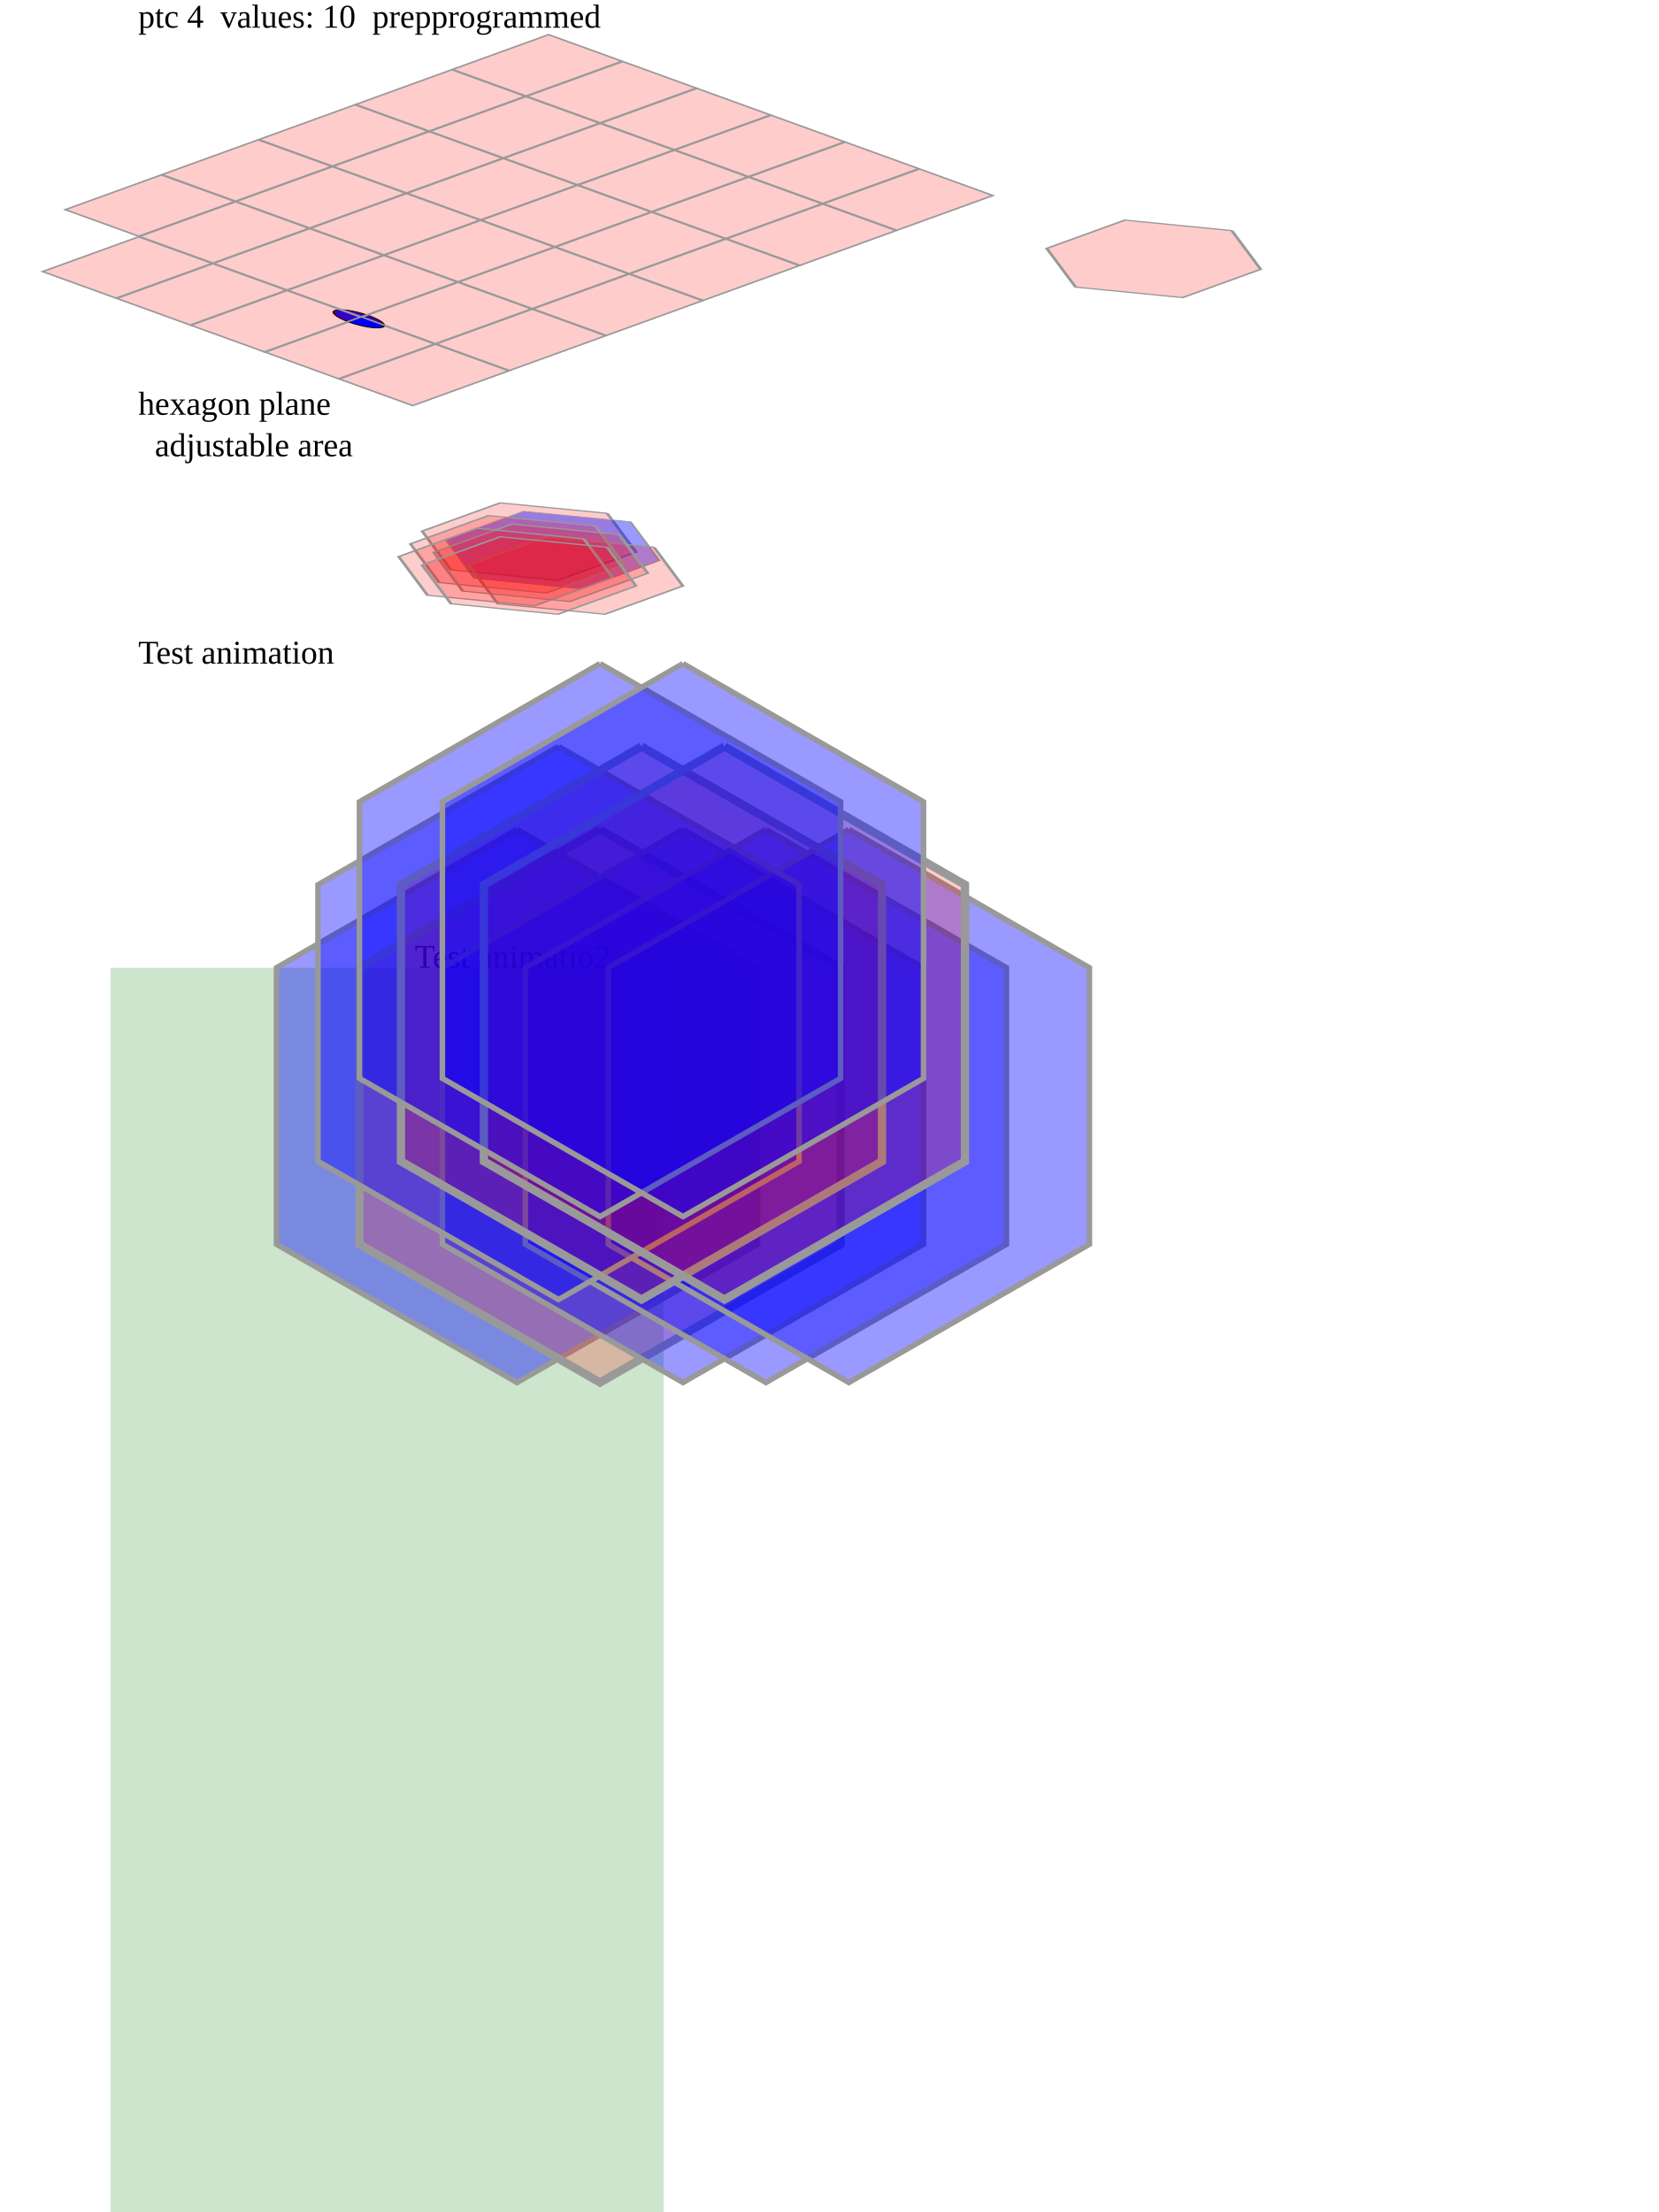
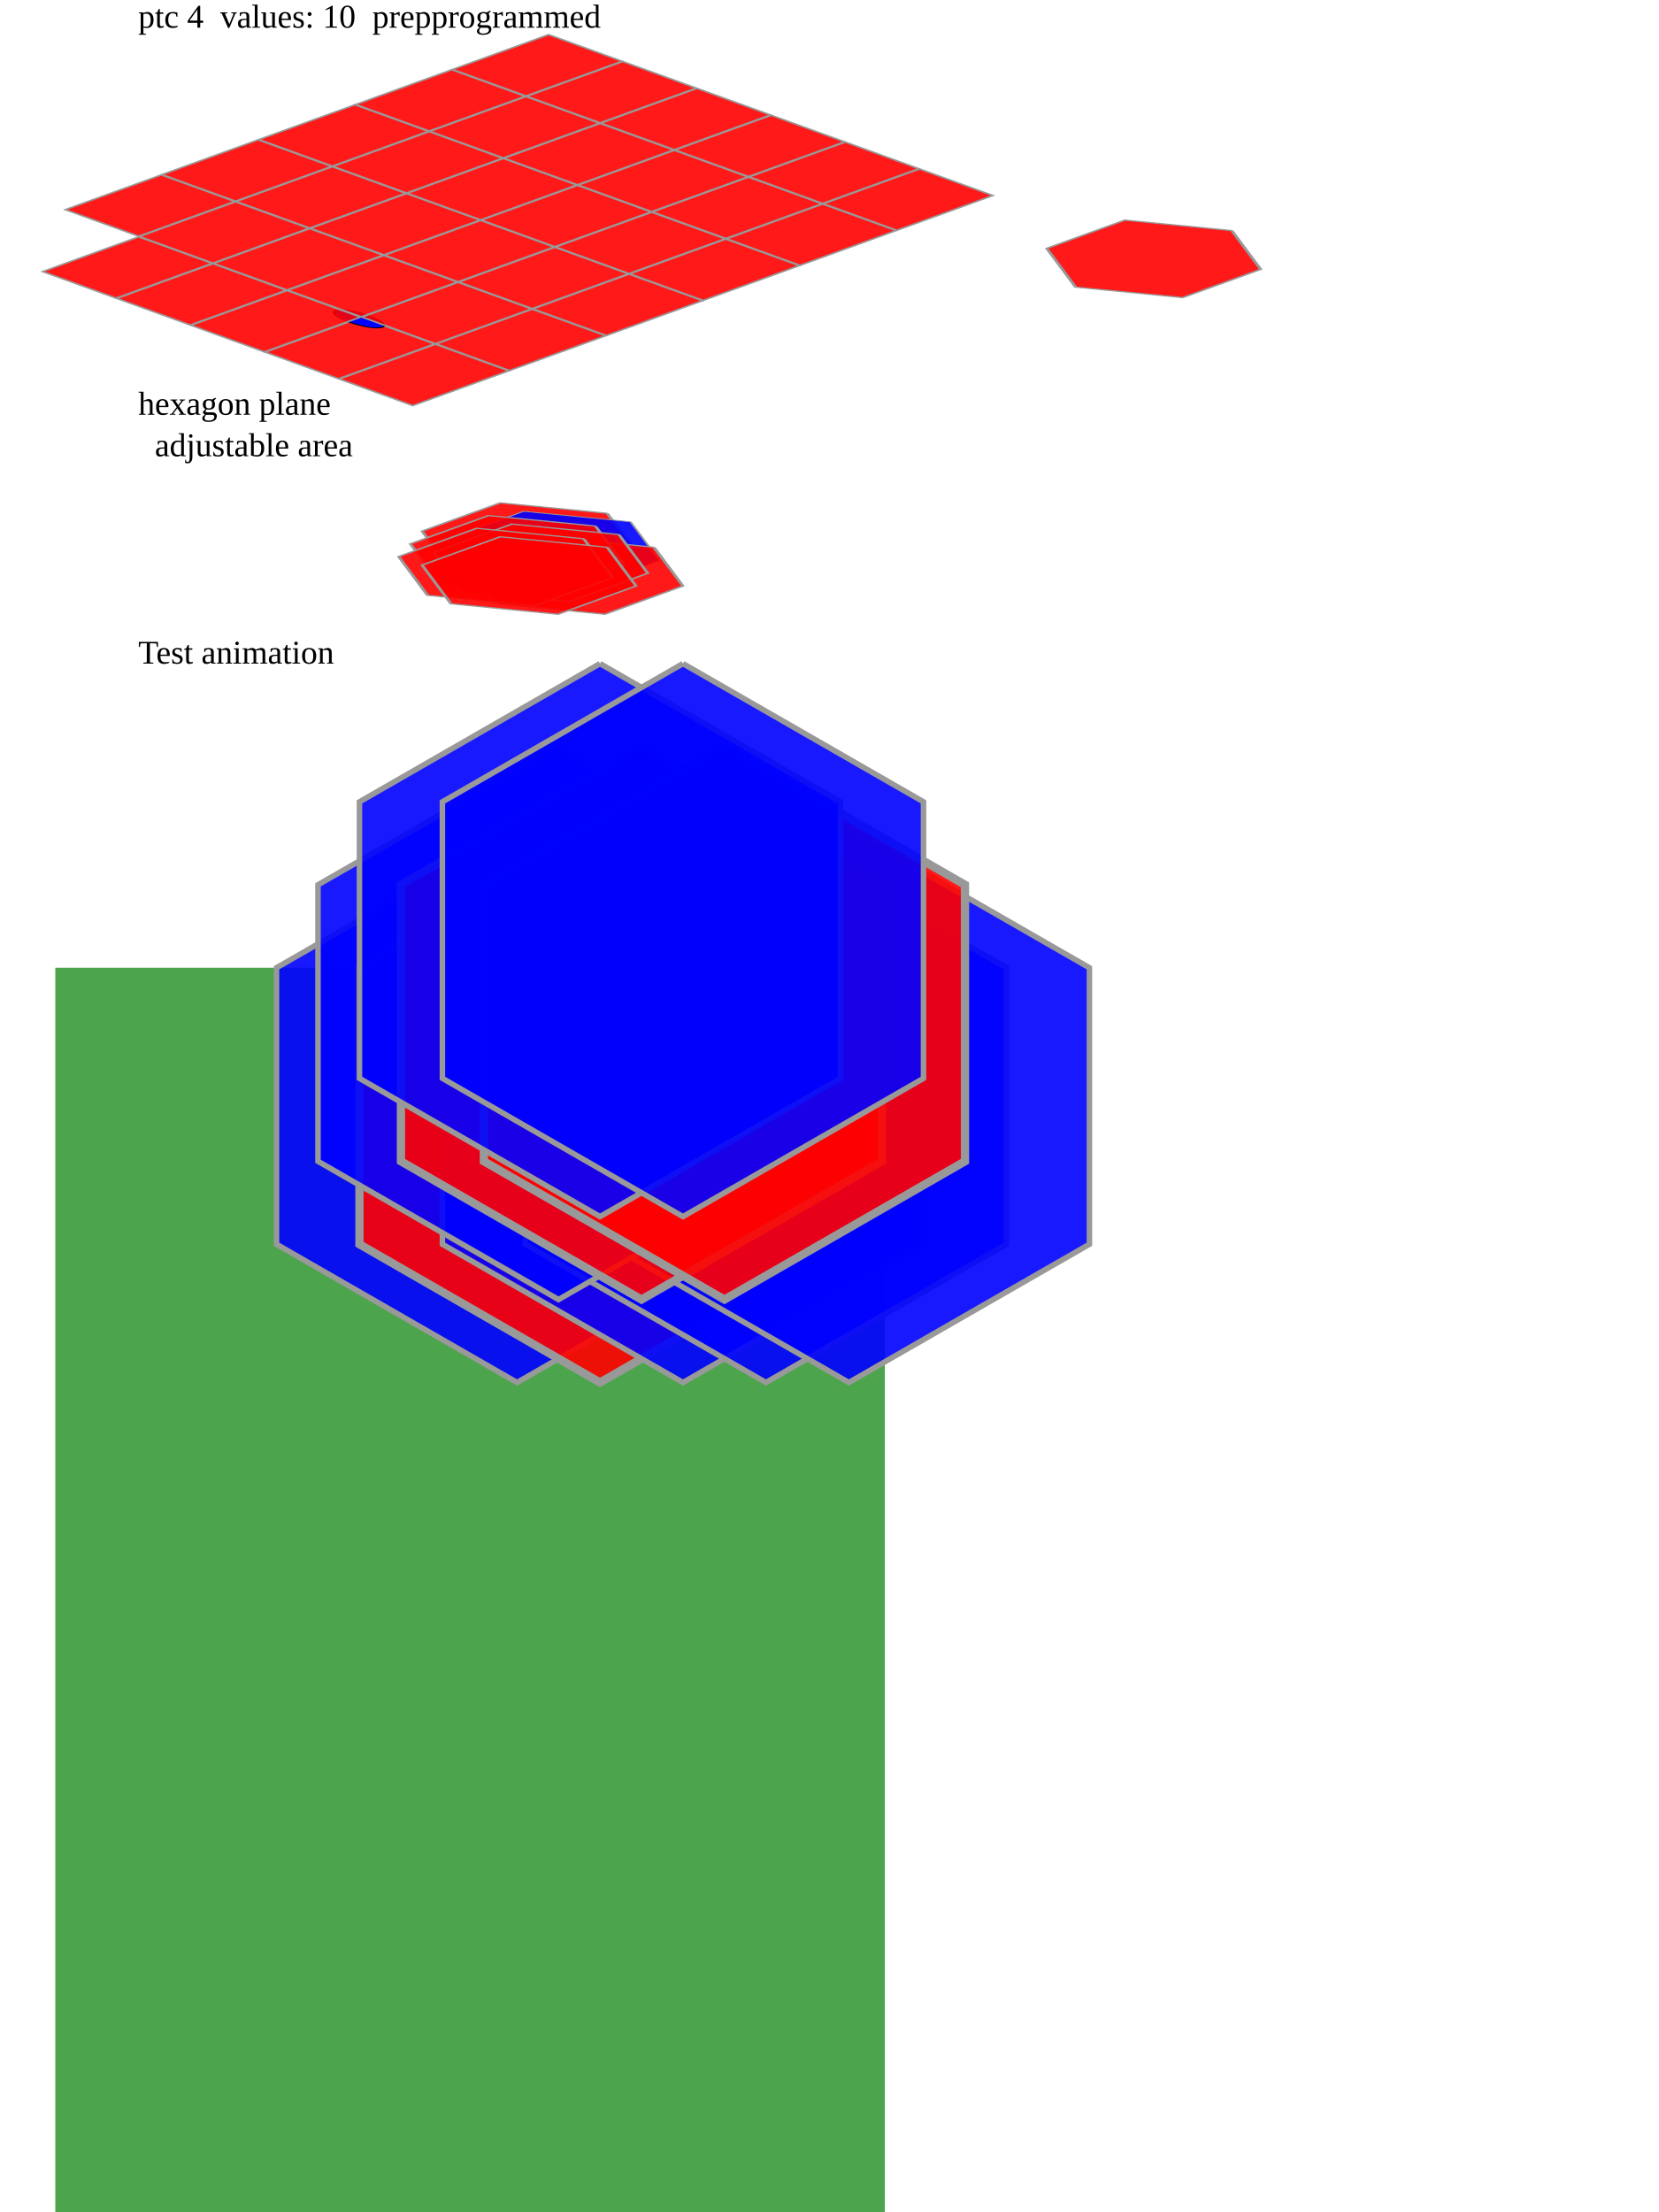
<svg xmlns="http://www.w3.org/2000/svg" id="root" xml:space="preserve" width="600" height="800">
  <text x="50" font-color="green" y="10">ptc 4 
values: 10 
prepprogrammed</text>
  <text x="50" y="150">hexagon plane</text>
  <text x="50" y="165">  adjustable area</text>
  <text x="50" y="240">Test animation</text>
-   <rect id="go" x="40" y="350" width="200" height="650" style="fill:green;fill-opacity:0.2" />
+   <rect id="go" x="20" y="350" width="300" height="650" style="fill:green;fill-opacity:0.7" />
  <g>
    <text x="20" y="480" font-size="10" />
  </g>
  <g>
    <text x="150" y="350">Test animatio2</text>
  </g>
  <style id="style4">
        .room{
            fill:       red;
-             fill-opacity:0.2;
+             fill-opacity:0.9;
            stroke:     #999;
            stroke-width:   3;
+             stroke-color:   blue;
        }
        .room:hover{
-             fill:       green;
-             fill-opacity:0.2;
+             fill:       lightblue;
+             fill-opacity:0.9;
        }
        .hexa{
            fill:       blue;
-             fill-opacity:0.4;
+             fill-opacity:0.9;
            stroke:     #999;
            stroke-width:   2;
        }
        .hexa:hover{
            fill:       lightblue;
            fill-opacity:0.7;
        }
    </style>
  <g transform="translate(0,100)">
    <g transform="translate(100,200)">
      <polyline id="hexagon" points="87,0 174,50 174,150 87,200 0,150 0,50 87,0" class="hexa" />
      <animateTransform attributeName="transform" attributeType="XML" type="scale" from="1" to="0.2" additive="sum" begin="0.1s" dur="0.1s" fill="freeze" />
    </g>
    <g transform="translate(130,200)">
      <polyline id="hexagon" points="87,0 174,50 174,150 87,200 0,150 0,50 87,0" class="room" />
      <animateTransform attributeName="transform" attributeType="XML" type="scale" from="1" to="0.2" additive="sum" begin="0.1s" dur="0.1s" fill="freeze" />
    </g>
    <g transform="translate(160,200)">
      <polyline points="87,0 174,50 174,150 87,200 0,150 0,50 87,0" class="hexa" />
      <animateTransform attributeName="transform" attributeType="XML" type="scale" from="1" to="0.2" additive="sum" begin="0.1s" dur="0.1s" fill="freeze" />
    </g>
    <g transform="translate(190,200)">
      <polyline id="hexagon" points="87,0 174,50 174,150 87,200 0,150 0,50 87,0" class="hexa" />
      <animateTransform attributeName="transform" attributeType="XML" type="scale" from="1" to="0.2" additive="sum" begin="0.1s" dur="0.1s" fill="freeze" />
    </g>
    <g transform="translate(220,200)">
      <polyline id="hexagon" points="87,0 174,50 174,150 87,200 0,150 0,50 87,0" class="hexa" />
      <animateTransform attributeName="transform" attributeType="XML" type="scale" from="1" to="0.2" additive="sum" begin="0.1s" dur="0.1s" fill="freeze" />
    </g>
    <g transform="translate(115,170)">
      <polyline id="hexagon" points="87,0 174,50 174,150 87,200 0,150 0,50 87,0" class="hexa" />
      <animateTransform attributeName="transform" attributeType="XML" type="scale" from="1" to="0.2" additive="sum" begin="0.1s" dur="0.1s" fill="freeze" />
    </g>
    <g transform="translate(145,170)">
      <polyline id="hexagon" points="87,0 174,50 174,150 87,200 0,150 0,50 87,0" class="room" />
      <animateTransform attributeName="transform" attributeType="XML" type="scale" from="1" to="0.2" additive="sum" begin="0.1s" dur="0.1s" fill="freeze" />
    </g>
    <g transform="translate(175,170)">
      <polyline id="hexagon" points="87,0 174,50 174,150 87,200 0,150 0,50 87,0" class="room" />
      <animateTransform attributeName="transform" attributeType="XML" type="scale" from="1" to="0.2" additive="sum" begin="0.1s" dur="0.1s" fill="freeze" />
    </g>
    <g transform="translate(130,140)">
      <polyline id="hexagon" points="87,0 174,50 174,150 87,200 0,150 0,50 87,0" class="hexa" />
      <animateTransform attributeName="transform" attributeType="XML" type="scale" from="1" to="0.2" additive="sum" begin="0.1s" dur="0.1s" fill="freeze" />
    </g>
    <g transform="translate(160,140)">
      <polyline id="hexagon" points="87,0 174,50 174,150 87,200 0,150 0,50 87,0" class="hexa" />
      <animateTransform attributeName="transform" attributeType="XML" type="scale" from="1" to="0.2" additive="sum" begin="0.1s" dur="0.1s" fill="freeze" />
    </g>
  </g>
  <g transform="matrix(0.2823838,0.1022555,-0.2823838,0.1022555,420.923,74.49549)">
    <polyline id="hexagon" points="87,0 174,50 174,150 87,200 0,150 0,50 87,0" class="room" />
    <g transform="translate(100,900)">
      <polyline id="hexagon" points="87,0 174,50 174,150 87,200 0,150 0,50 87,0" class="room" />
      <animateTransform attributeName="transform" attributeType="XML" type="scale" from="0.1" to="0.8" additive="sum" begin="0.1s" dur="0.1s" fill="freeze" />
    </g>
    <g transform="translate(130,900)">
      <polyline points="87,0 174,50 174,150 87,200 0,150 0,50 87,0" class="hexa" />
      <animateTransform attributeName="transform" attributeType="XML" type="scale" from="0.1" to="0.8" additive="sum" begin="0.1s" dur="0.1s" fill="freeze" />
    </g>
    <g transform="translate(190,930)">
      <polyline id="hexagon" points="87,0 174,50 174,150 87,200 0,150 0,50 87,0" class="room" />
      <animateTransform attributeName="transform" attributeType="XML" type="scale" from="0.1" to="0.8" additive="sum" begin="0.1s" dur="0.1s" fill="freeze" />
    </g>
    <g transform="translate(115,930)">
      <polyline id="hexagon" points="87,0 174,50 174,150 87,200 0,150 0,50 87,0" class="room" />
      <animateTransform attributeName="transform" attributeType="XML" type="scale" from="0.1" to="0.8" additive="sum" begin="0.1s" dur="0.1s" fill="freeze" />
    </g>
    <g transform="translate(145,930)">
      <polyline id="hexagon" points="87,0 174,50 174,150 87,200 0,150 0,50 87,0" class="room" />
      <animateTransform attributeName="transform" attributeType="XML" type="scale" from="0.1" to="0.8" additive="sum" begin="0.1s" dur="0.1s" fill="freeze" />
    </g>
    <g transform="translate(130,960)">
      <polyline id="hexagon" points="87,0 174,50 174,150 87,200 0,150 0,50 87,0" class="room" />
      <animateTransform attributeName="transform" attributeType="XML" type="scale" from="0.1" to="0.8" additive="sum" begin="0.1s" dur="0.1s" fill="freeze" />
    </g>
    <g transform="translate(160, 960)">
      <polyline id="hexagon" points="87,0 174,50 174,150 87,200 0,150 0,50 87,0" class="room" />
      <animateTransform attributeName="transform" attributeType="XML" type="scale" from="0.1" to="0.8" additive="sum" begin="0.1s" dur="0.1s" fill="freeze" />
    </g>
    <rect class="room" width="94" height="123" x="-222" y="711" />
    <rect class="room" y="711" x="-317" height="123" width="94" />
    <ellipse cx="-316" cy="715" rx="30" ry="12" stroke="black" stroke-width="2px" style="fill:blue">
      <animateColor attributeName="fill" attributeType="CSS" from="blue" to="lime" begin="1s" dur="6s" repeatCount="indefinite" />
    </ellipse>
    <rect class="room" width="94" height="123" x="-412" y="711" />
    <rect class="room" y="711" x="-507" height="123" width="94" />
    <rect class="room" width="94" height="123" x="-602" y="711" />
    <rect class="room" width="94" height="123" x="-222" y="587" />
    <rect class="room" y="587" x="-317" height="123" width="94" />
    <rect class="room" width="94" height="123" x="-412" y="587" />
    <rect class="room" y="587" x="-507" height="123" width="94" />
    <rect class="room" width="94" height="123" x="-602" y="587" />
    <rect class="room" y="587" x="-697" height="123" width="94" />
    <rect class="room" width="94" height="123" x="-222" y="463" />
    <rect class="room" y="463" x="-317" height="123" width="94" />
    <rect class="room" width="94" height="123" x="-412" y="463" />
    <rect class="room" y="463" x="-507" height="123" width="94" />
    <rect class="room" width="94" height="123" x="-602" y="463" />
    <rect class="room" y="463" x="-697" height="123" width="94" />
    <rect class="room" id="rect3843" width="94" height="123" x="-222" y="339" />
    <rect class="room" y="339" x="-317" height="123" width="94" />
    <rect class="room" id="rect3847" width="94" height="123" x="-412" y="339" />
    <rect class="room" y="339" x="-507" height="123" width="94" id="rect3849" />
    <rect class="room" id="rect3851" width="94" height="123" x="-602" y="339" />
    <rect class="room" y="339" x="-697" height="123" width="94" id="rect3853" />
    <rect class="room" id="rect3855" width="94" height="123" x="-222" y="215" />
    <rect class="room" y="215" x="-317" height="123" width="94" id="rect3857" />
    <rect class="room" id="rect3859" width="94" height="123" x="-412" y="215" />
    <rect class="room" y="215" x="-507" height="123" width="94" id="rect3861" />
    <rect class="room" id="rect3863" width="94" height="123" x="-602" y="215" />
    <rect class="room" y="215" x="-697" height="123" width="94" id="rect3865" />
    <rect class="room" id="rect3867" width="94" height="123" x="-222" y="91" />
    <rect class="room" y="91" x="-317" height="123" width="94" id="rect3869" />
    <rect class="room" id="rect3871" width="94" height="123" x="-412" y="91" />
    <rect class="room" y="91" x="-507" height="123" width="94" id="rect3873" />
    <rect class="room" id="rect3875" width="94" height="123" x="-602" y="91" />
    <rect class="room" y="91" x="-697" height="123" width="94" id="rect3877" />
  </g>
</svg>
